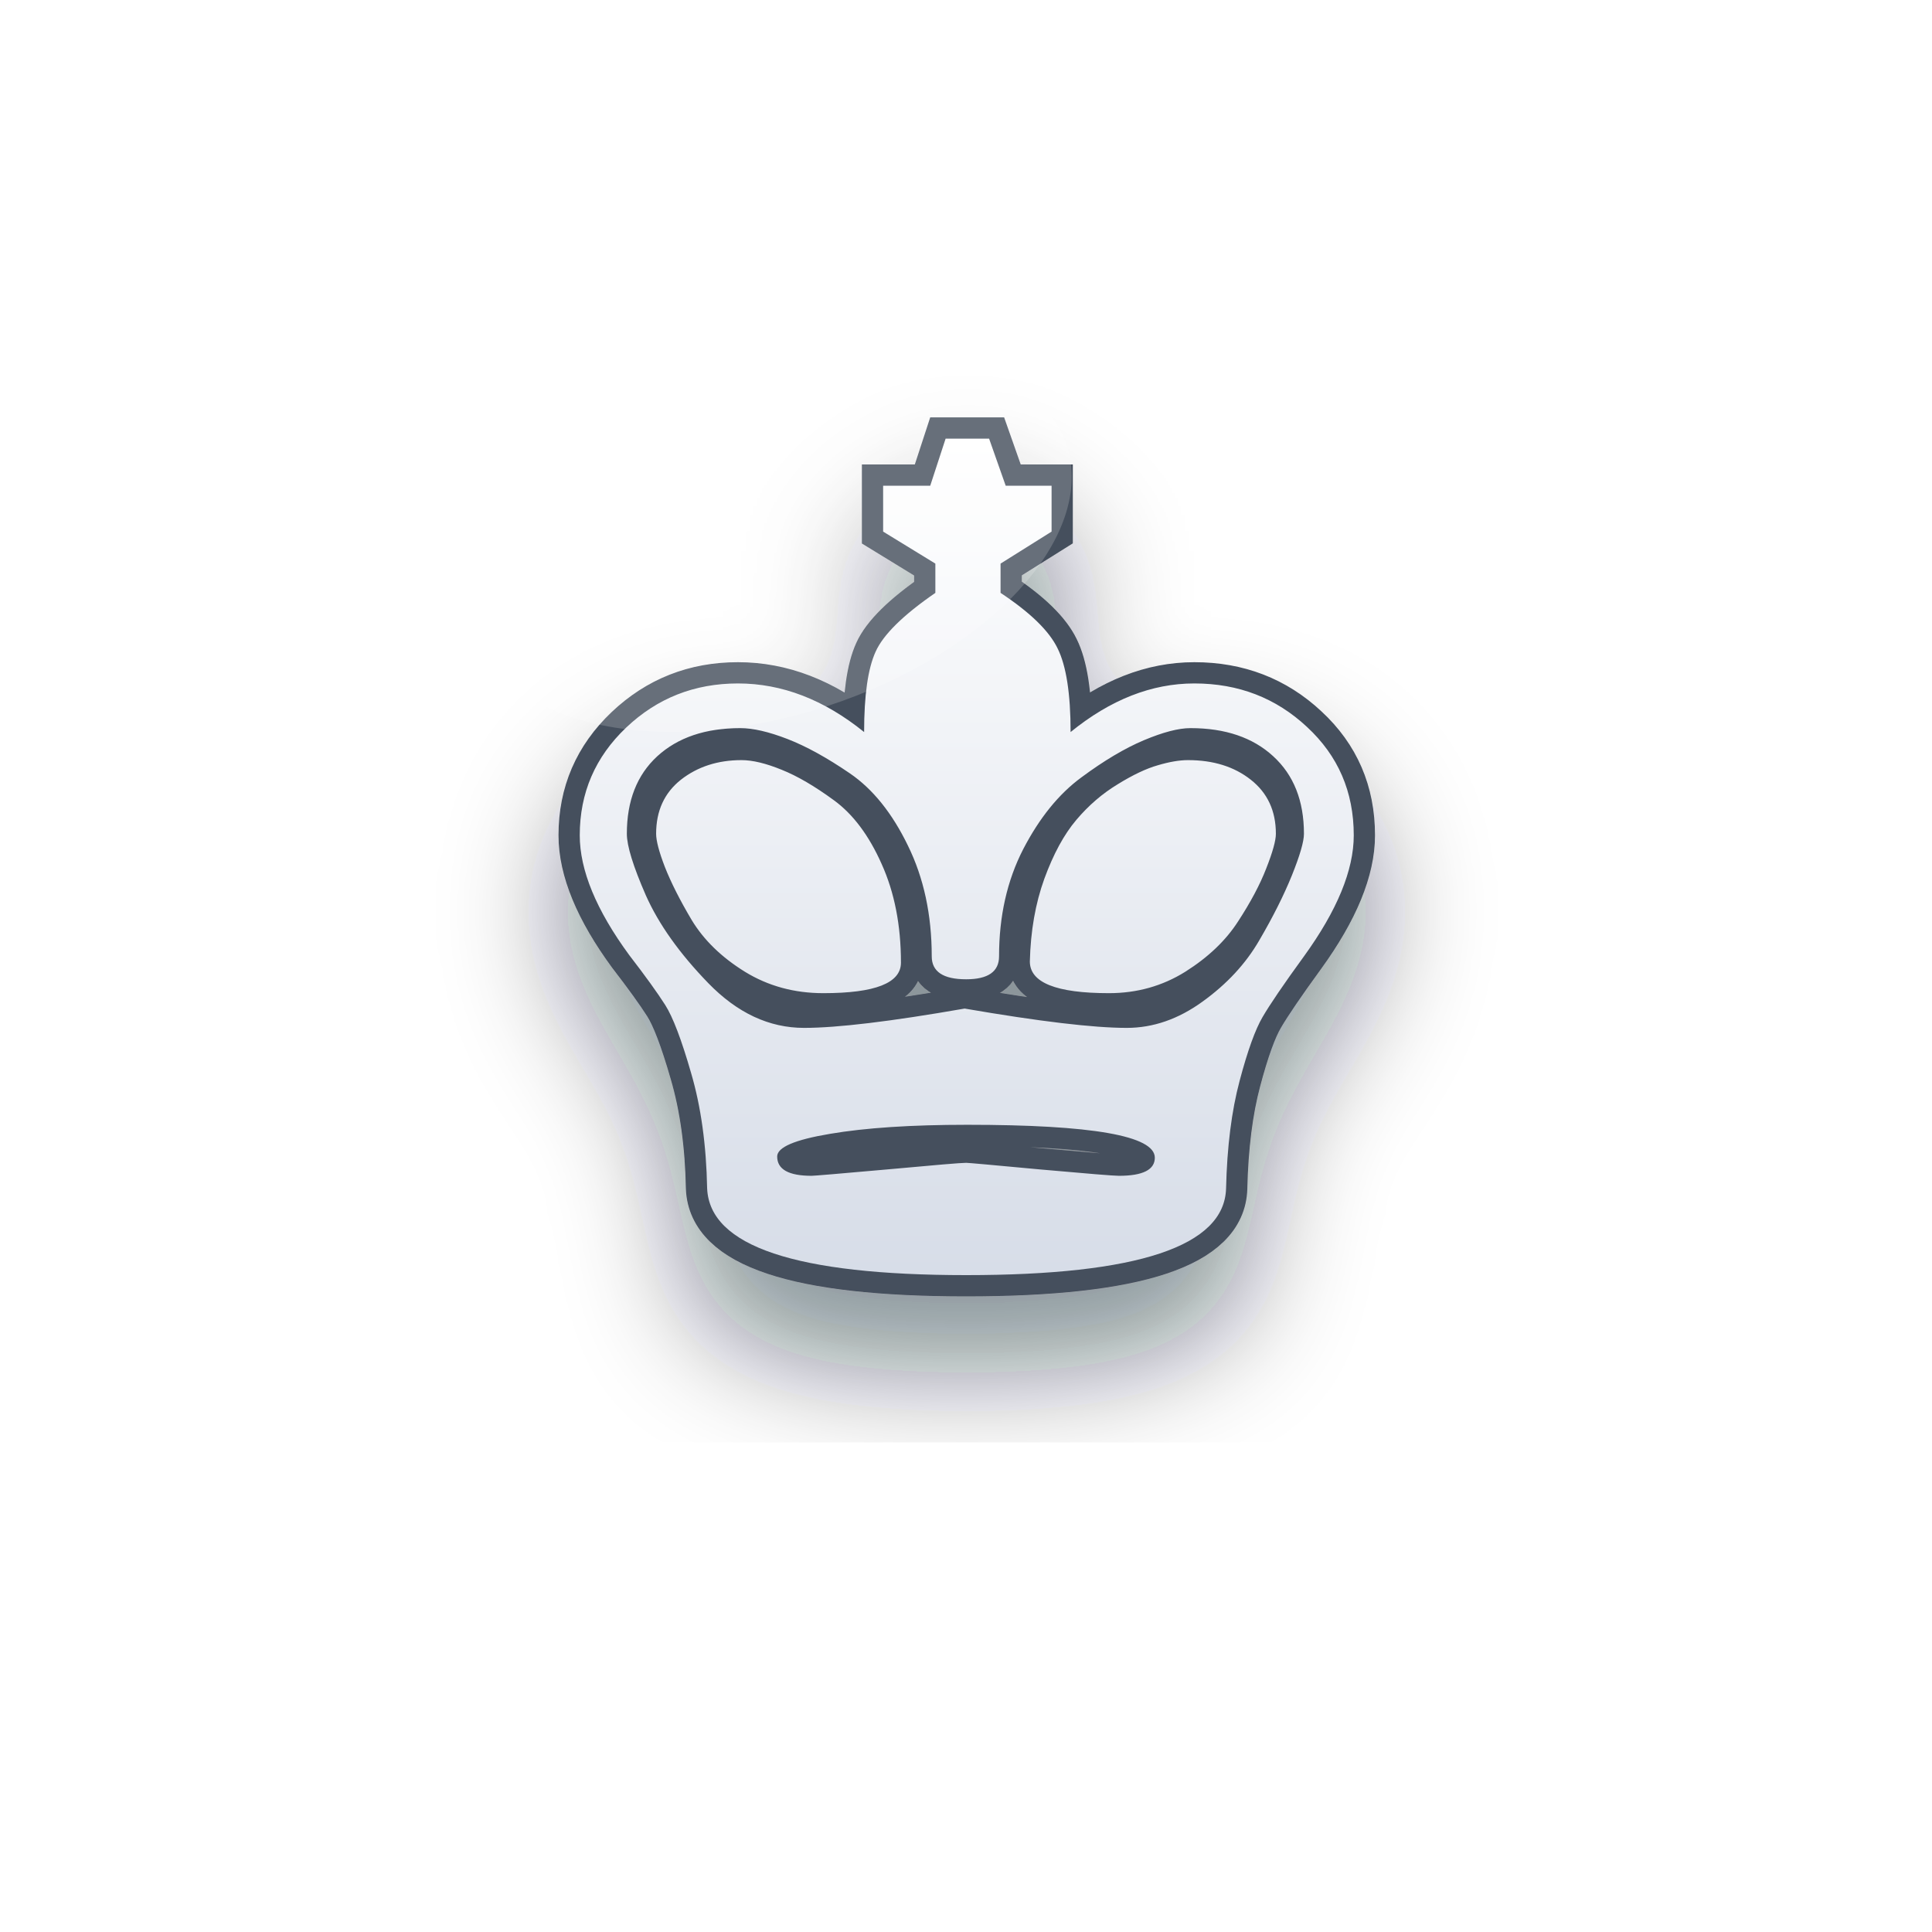
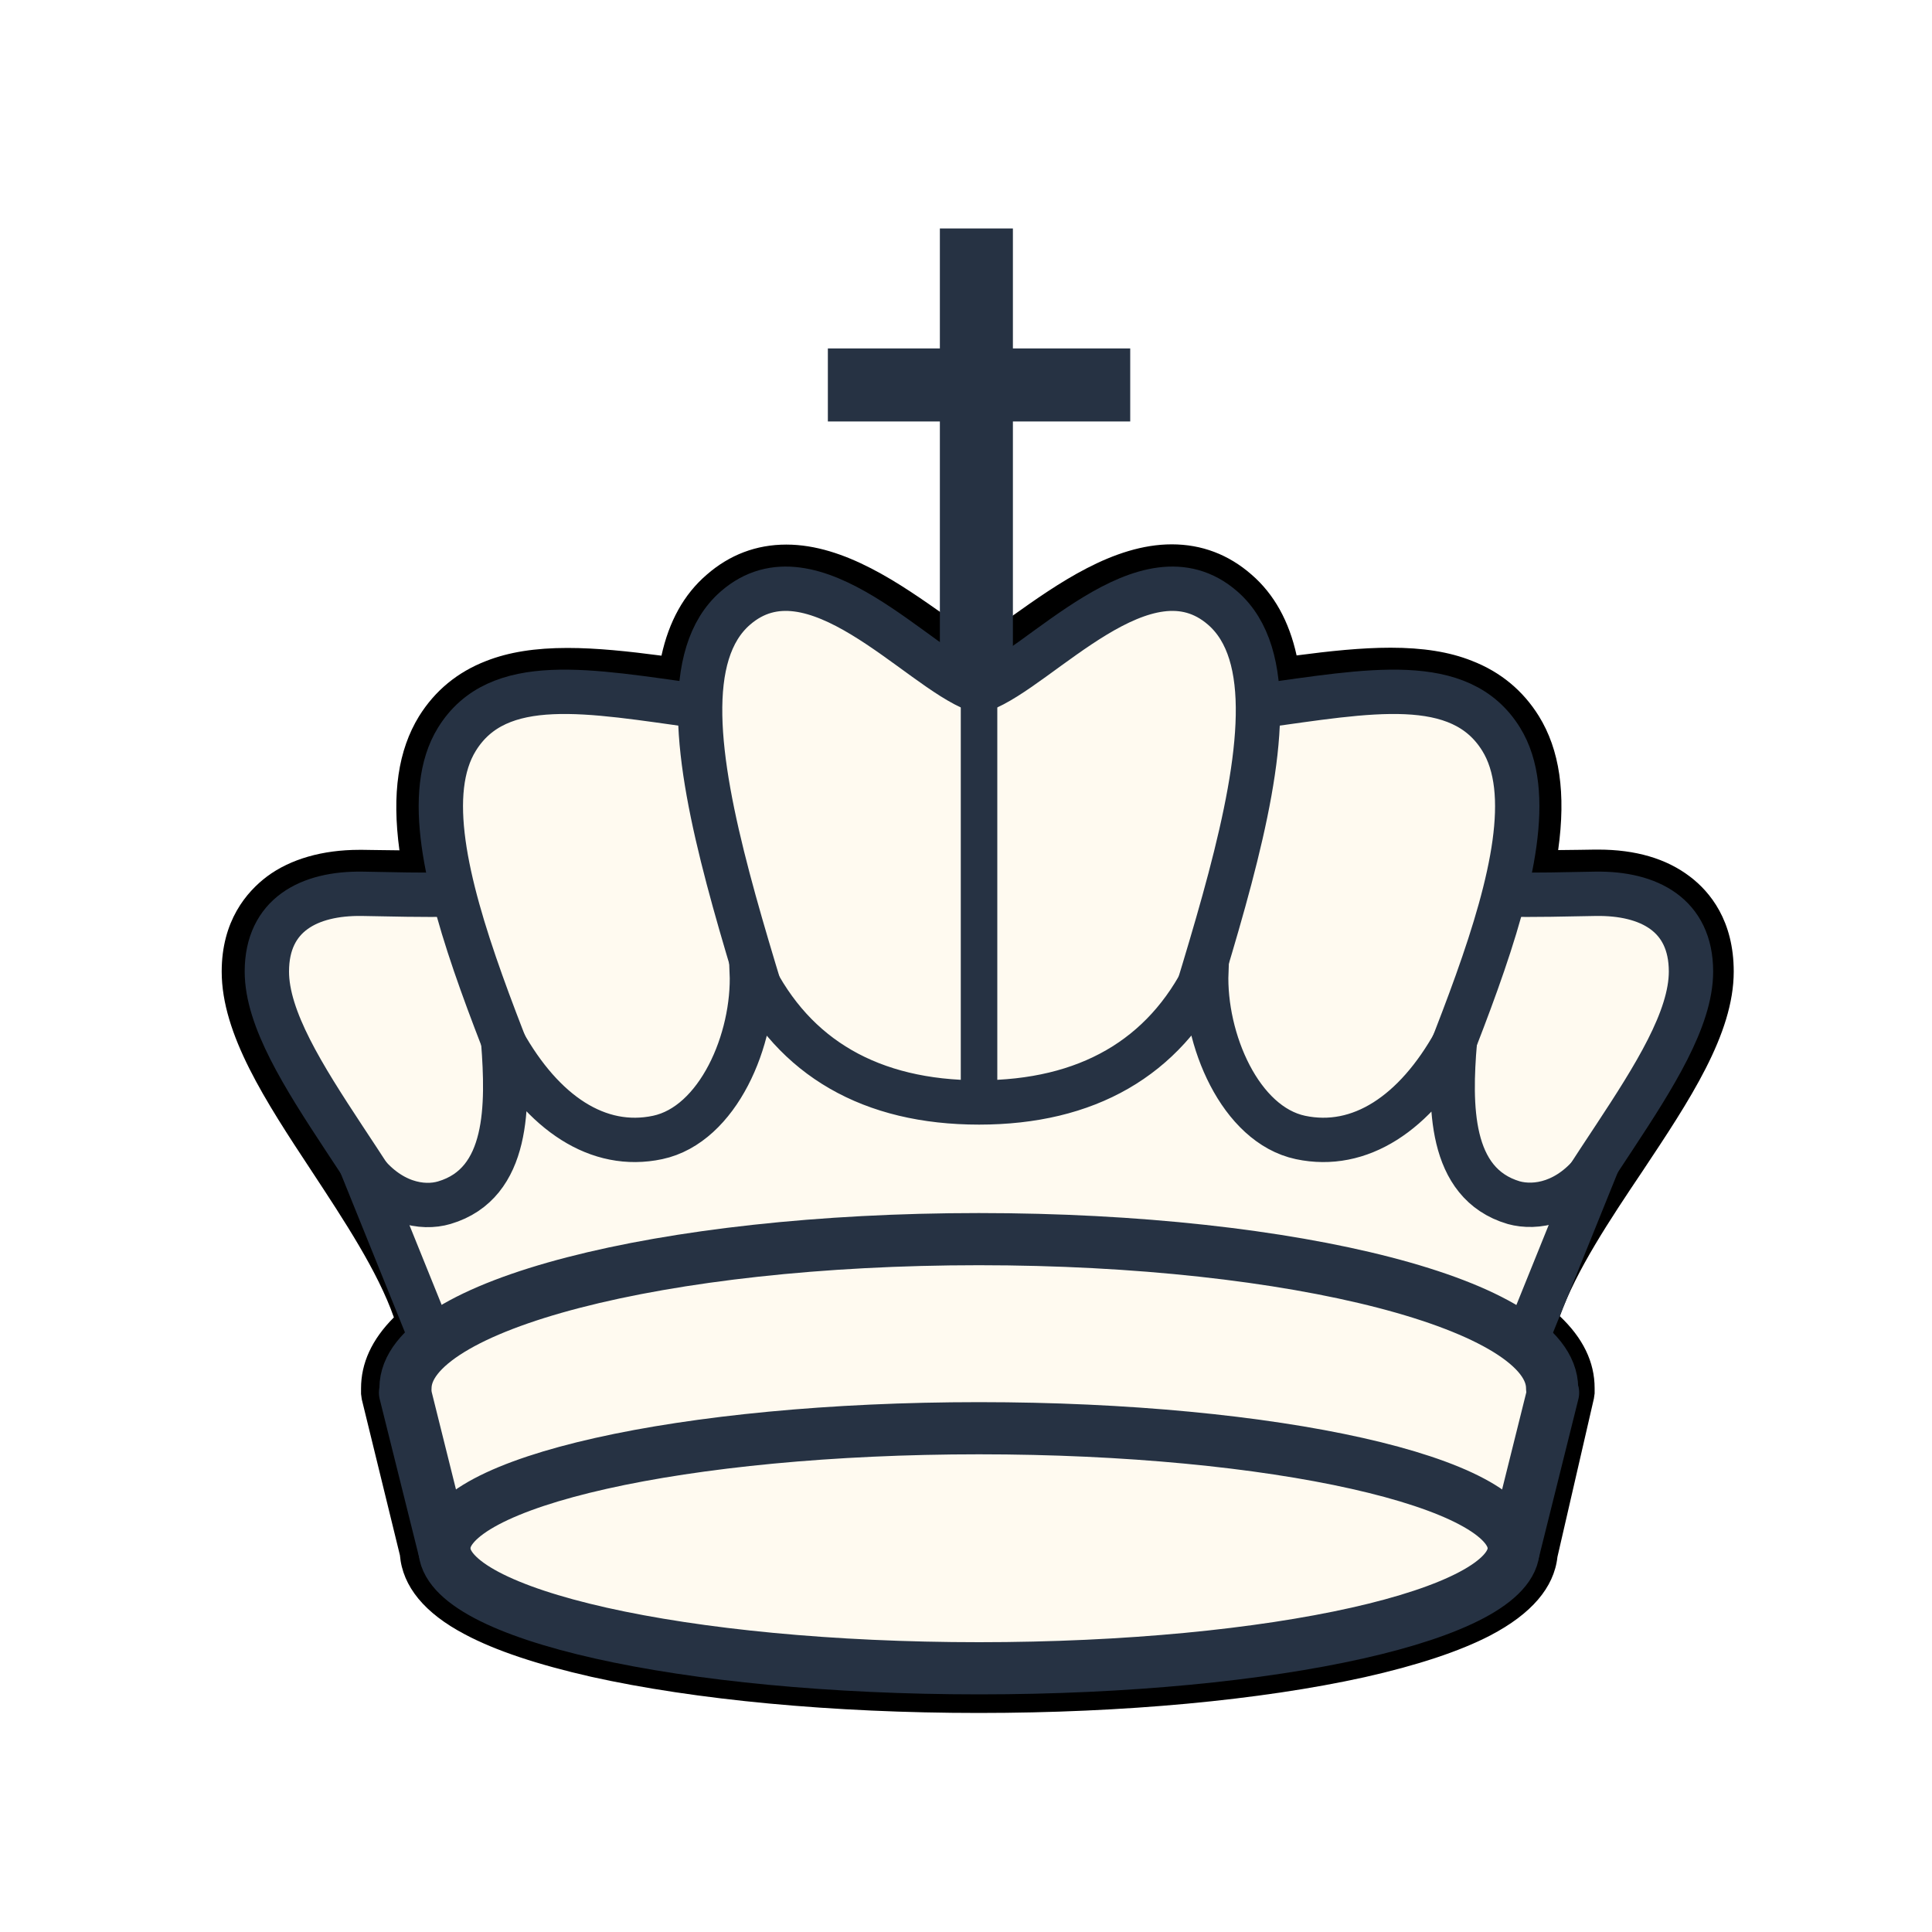
- <svg xmlns="http://www.w3.org/2000/svg" viewBox="0 0 100 100">
-   <defs>
-     <linearGradient id="g" x1="0" x2="0" y1="0" y2="1">
-       <stop offset="0%" stop-color="#ffffff" />
-       <stop offset="100%" stop-color="#d7dde8" />
-     </linearGradient>
-     <filter id="shadow" x="-20%" y="-20%" width="140%" height="140%">
-       <feDropShadow dx="0" dy="4" stdDeviation="3" flood-color="#111827" flood-opacity="0.45" />
-     </filter>
-   </defs>
-   <circle cx="50" cy="50" r="46" fill="rgba(255,255,255,0.03)" />
-   <text x="50" y="66" text-anchor="middle" font-size="66" font-family="Georgia, 'Times New Roman', serif" fill="url(#g)" stroke="#454f5d" stroke-width="2.2" paint-order="stroke" filter="url(#shadow)">♚</text>
-   <ellipse cx="40" cy="28" rx="16" ry="9" fill="rgba(255,255,255,0.18)" transform="rotate(-18 40 28)" />
+ <svg xmlns="http://www.w3.org/2000/svg" version="1.1" id="Layer_1" x="0px" y="0px" width="800px" height="800px" viewBox="0 0 800 800" style="enable-background:new 0 0 800 800;" xml:space="preserve">
+   <g id="white_king">
+     <g id="silhouette_7_">
+       <path style="fill:#fffaf0;" d="M405.3,700c-59.8,0-116.1-5.3-158.7-14.8c-47.4-10.6-71.1-24.6-72.1-42.8L158.1,576v-1.1    c0-9.1,5.2-18,15.2-26.5c-6.2-21.9-21.6-45.5-36.6-68.4c-18.4-28-35.7-54.4-35.7-77.7c0-25.5,18.4-41.4,47.8-41.4    c0.4,0,0.9,0,1.3,0c2.2,0,4.5,0.1,7,0.1c6,0.1,12.9,0.2,19.3,0.2c-5.4-26.7-3.8-45.9,5-59.9c13.3-21.5,36.9-24,53.6-24    c14.1,0,29.8,2.1,46.4,4.4c1.8-16.3,7.5-28.5,17.2-36.9c7.8-6.8,17-10.3,27-10.3c21.3,0,42.2,14.9,60.8,28c7,5,13.6,9.7,19,12.5    c5.4-2.9,12.1-7.6,19-12.5c18.5-13.1,39.5-28,60.7-28c10.2,0,19.2,3.5,27,10.3c9.6,8.4,15.3,20.5,17.1,36.9    c16.6-2.3,32.3-4.4,46.4-4.4c16.6,0,40.3,2.5,53.6,24c8.6,14,10.3,33.3,4.9,60c6.6,0,13.6-0.1,19.8-0.2c2.3,0,4.4-0.1,6.5-0.1    c0.4,0,0.9,0,1.3,0c29.5,0,47.1,15.4,47.1,41.4c0,23.2-17.6,49.7-36.3,77.7c-15.2,22.8-30.8,46.3-37,68.1    c10.7,8.2,16.1,17.3,16.1,26.8v1.1l-15.8,67.2c-1.6,17.9-25.5,31.9-72.8,42.3C520.7,694.8,464.6,700,405.3,700z" />
+       <path d="M325.6,243.8c28.2,0,60.4,33.6,79.8,41.5c19.4-8,51.6-41.5,79.8-41.5c7.3,0,14.5,2.3,21.1,8c10.2,8.9,14.3,22.9,14.6,40.4    c20-2.8,38.8-5.7,55-5.7c20.2,0,36.4,4.5,45.8,19.7s7.9,38,1.2,64.3c2.5,0,5.1,0.1,7.8,0.1c10.3,0,21.7-0.2,30.1-0.3    c0.4,0,0.8,0,1.2,0c21.4,0,37.9,9.2,37.9,32.2c0,39.1-60.9,95.7-73.9,146.7v3.3c10.8,6.9,16.5,14.5,16.5,22.5l-15.6,66.9    c-1.3,27.2-100,49.1-221.5,49.1c-122.3,0-221.5-22.2-221.5-49.7l-16.3-66.3c0-7.9,5.8-15.6,15.6-22.5v-3.6    c-11.9-51-72.8-107.6-72.8-146.7c0-23,17.3-32.2,38.7-32.2c0.4,0,0.8,0,1.2,0c8.5,0.1,20.3,0.4,30.6,0.4c2.6,0,5.1,0,7.5-0.1    c-6.7-26.4-8.1-49.1,1.3-64.3c9.4-15.1,25.5-19.7,45.8-19.7c16.2,0,35,2.9,55,5.7c0.3-17.5,4.4-31.6,14.6-40.4    C311.1,246.1,318.2,243.8,325.6,243.8 M325.6,225.5L325.6,225.5c-12.4,0-23.5,4.2-33,12.5c-9.4,8.1-15.6,19.3-18.7,33.5    c-13.7-1.8-26.7-3.2-38.9-3.2c-13.3,0-24.3,1.7-33.7,5.4c-11.9,4.6-21.2,12.3-27.8,22.9c-8.6,14-11.3,32-8.1,55.5    c-2.8,0-5.6-0.1-8.2-0.1c-2.5,0-4.9-0.1-7-0.1c-0.4,0-1,0-1.4,0c-15.2,0-28.5,3.8-38.2,11c-8.5,6.4-18.8,18.4-18.8,39.4    c0,26,18.1,53.6,37.3,82.7c13.4,20.4,27.3,41.4,34,60.5c-9.2,9.2-13.6,19-13.6,29.4v2.3l0.3,2.2l15.8,64.6    c1.1,12.9,10.2,24,27,32.8c12.6,6.7,30.1,12.5,52.1,17.5c43.1,9.6,100.2,15,160.6,15c60,0,116.7-5.3,159.7-14.8    c21.8-4.9,39.4-10.7,52.1-17.3c17-8.9,26.4-19.8,27.8-32.5l15.1-65.6l0.3-2.1v-2.2c0-10.8-4.8-20.7-14.4-29.8    c6.8-19,20.7-39.9,34.2-60c19.4-29.2,37.8-56.7,37.8-82.7c0-21.1-9.8-33-18.1-39.3c-9.8-7.5-22.6-11.2-38-11.2c-0.4,0-1,0-1.4,0    c-2.1,0-4.2,0.1-6.5,0.1c-2.8,0-5.7,0.1-8.7,0.1c3.3-23.5,0.6-41.6-8-55.5c-6.6-10.6-15.9-18.3-27.8-22.9    c-9.3-3.7-20.3-5.4-33.6-5.4c-12.2,0-25.2,1.4-38.9,3.2c-3.1-14.1-9.3-25.4-18.7-33.5c-9.5-8.3-20.6-12.5-33-12.5    c-24.2,0-47.4,16.4-66.1,29.7c-4.8,3.3-9.6,6.8-13.7,9.4c-4.1-2.6-9-6-13.7-9.4C373,241.9,349.8,225.5,325.6,225.5L325.6,225.5z" />
+     </g>
+     <g id="top_12_">
+       <path id="_x31__9_" style="fill:none;stroke:#263243;stroke-width:18.36;stroke-linecap:round;stroke-miterlimit:10;" d="    M187.4,370.4c-11.9,0.3-25.9-0.1-37.5-0.3c-21.9-0.3-39.4,8.7-39.4,32.2c0,39.1,60.6,95.7,73.3,146.7" />
+       <path id="_x32__7_" style="fill:none;stroke:#263243;stroke-width:18.36;stroke-linecap:round;stroke-miterlimit:10;" d="    M289.5,292.4c-45.6-6.3-83.3-13.8-100.3,13.7c-27,43.6,35.6,150.7,55.1,222.4" />
+       <path id="_x33__6_" style="fill:none;stroke:#263243;stroke-width:18.36;stroke-linecap:round;stroke-miterlimit:10;" d="    M404.3,285.7c-24.3-9-67.9-61.7-99.8-33.9c-43.6,37.9,22.9,173.9,38.1,260.5" />
+       <path id="_x31__3_" style="fill:none;stroke:#263243;stroke-width:18.36;stroke-linecap:round;stroke-miterlimit:10;" d="    M623.3,370.4c11.9,0.3,25.9-0.1,37.5-0.3c21.9-0.3,39.4,8.7,39.4,32.2c0,39.1-60.6,95.7-73.3,146.7" />
+       <path id="_x32__6_" style="fill:none;stroke:#263243;stroke-width:18.36;stroke-linecap:round;stroke-miterlimit:10;" d="    M521.3,292.4c45.6-6.3,83.3-13.8,100.3,13.7c27,43.6-35.6,150.7-55.1,222.4" />
+       <path id="_x33__5_" style="fill:none;stroke:#263243;stroke-width:18.36;stroke-linecap:round;stroke-miterlimit:10;" d="    M406.5,285.7c24.3-9,67.9-61.7,99.8-33.9c43.6,37.9-22.9,173.9-38.1,260.5" />
+       <line id="center" style="fill:none;stroke:#263243;stroke-width:15.12;stroke-linecap:round;stroke-miterlimit:10;" x1="405.4" y1="271.7" x2="405.4" y2="456.2" />
+     </g>
+     <path id="middle_2_" style="fill:#fffaf0;stroke:#263243;stroke-width:18.36;stroke-miterlimit:10;" d="M632.9,552.5l27.8-68.8   c-11.1,14.6-24.8,16.8-33.9,14.3c-27-8-26.5-40.6-24.4-66.5c-16.4,29.5-39.3,44.7-63.9,39.5c-24.9-5.3-40-40.5-39-68.6   c-17.5,35.6-49.4,54.1-94.1,54.1c-44.7,0-76.6-18.5-94.1-54.1c1.1,28.1-14,63.3-39,68.6c-24.6,5.2-47.4-10-63.9-39.5   c1.9,25.9,2.6,58.5-24.4,66.5c-9.1,2.7-22.9,0.3-33.9-14.3l27.8,68.8" />
+     <g id="bottom_4_">
+       <path style="fill:none;stroke:#263243;stroke-width:21.6;stroke-linecap:round;stroke-miterlimit:10;" d="M167.9,574.8    c0-34.3,106.3-61.7,237.4-61.7c131.1,0,237.4,27.3,237.4,61.7" />
+       <line style="fill:none;stroke:#263243;stroke-width:21.6;stroke-linecap:round;stroke-miterlimit:10;" x1="167.7" y1="576.7" x2="183.9" y2="641.7" />
+       <line style="fill:none;stroke:#263243;stroke-width:21.6;stroke-linecap:round;stroke-miterlimit:10;" x1="643.1" y1="576.7" x2="626.9" y2="641.7" />
+       <ellipse style="fill:none;stroke:#263243;stroke-width:21.6;stroke-linecap:round;stroke-miterlimit:10;" cx="405.4" cy="641.1" rx="221.4" ry="49.7" />
+     </g>
+     <g id="cross_1_">
+       <line id="cross_h_2_" style="fill:none;stroke:#263243;stroke-width:30.24;stroke-miterlimit:10;" x1="404.3" y1="94.6" x2="404.3" y2="283.6" />
+       <line id="cross_v_1_" style="fill:none;stroke:#263243;stroke-width:30.24;stroke-miterlimit:10;" x1="342.8" y1="159.4" x2="468" y2="159.4" />
+     </g>
+   </g>
</svg>
